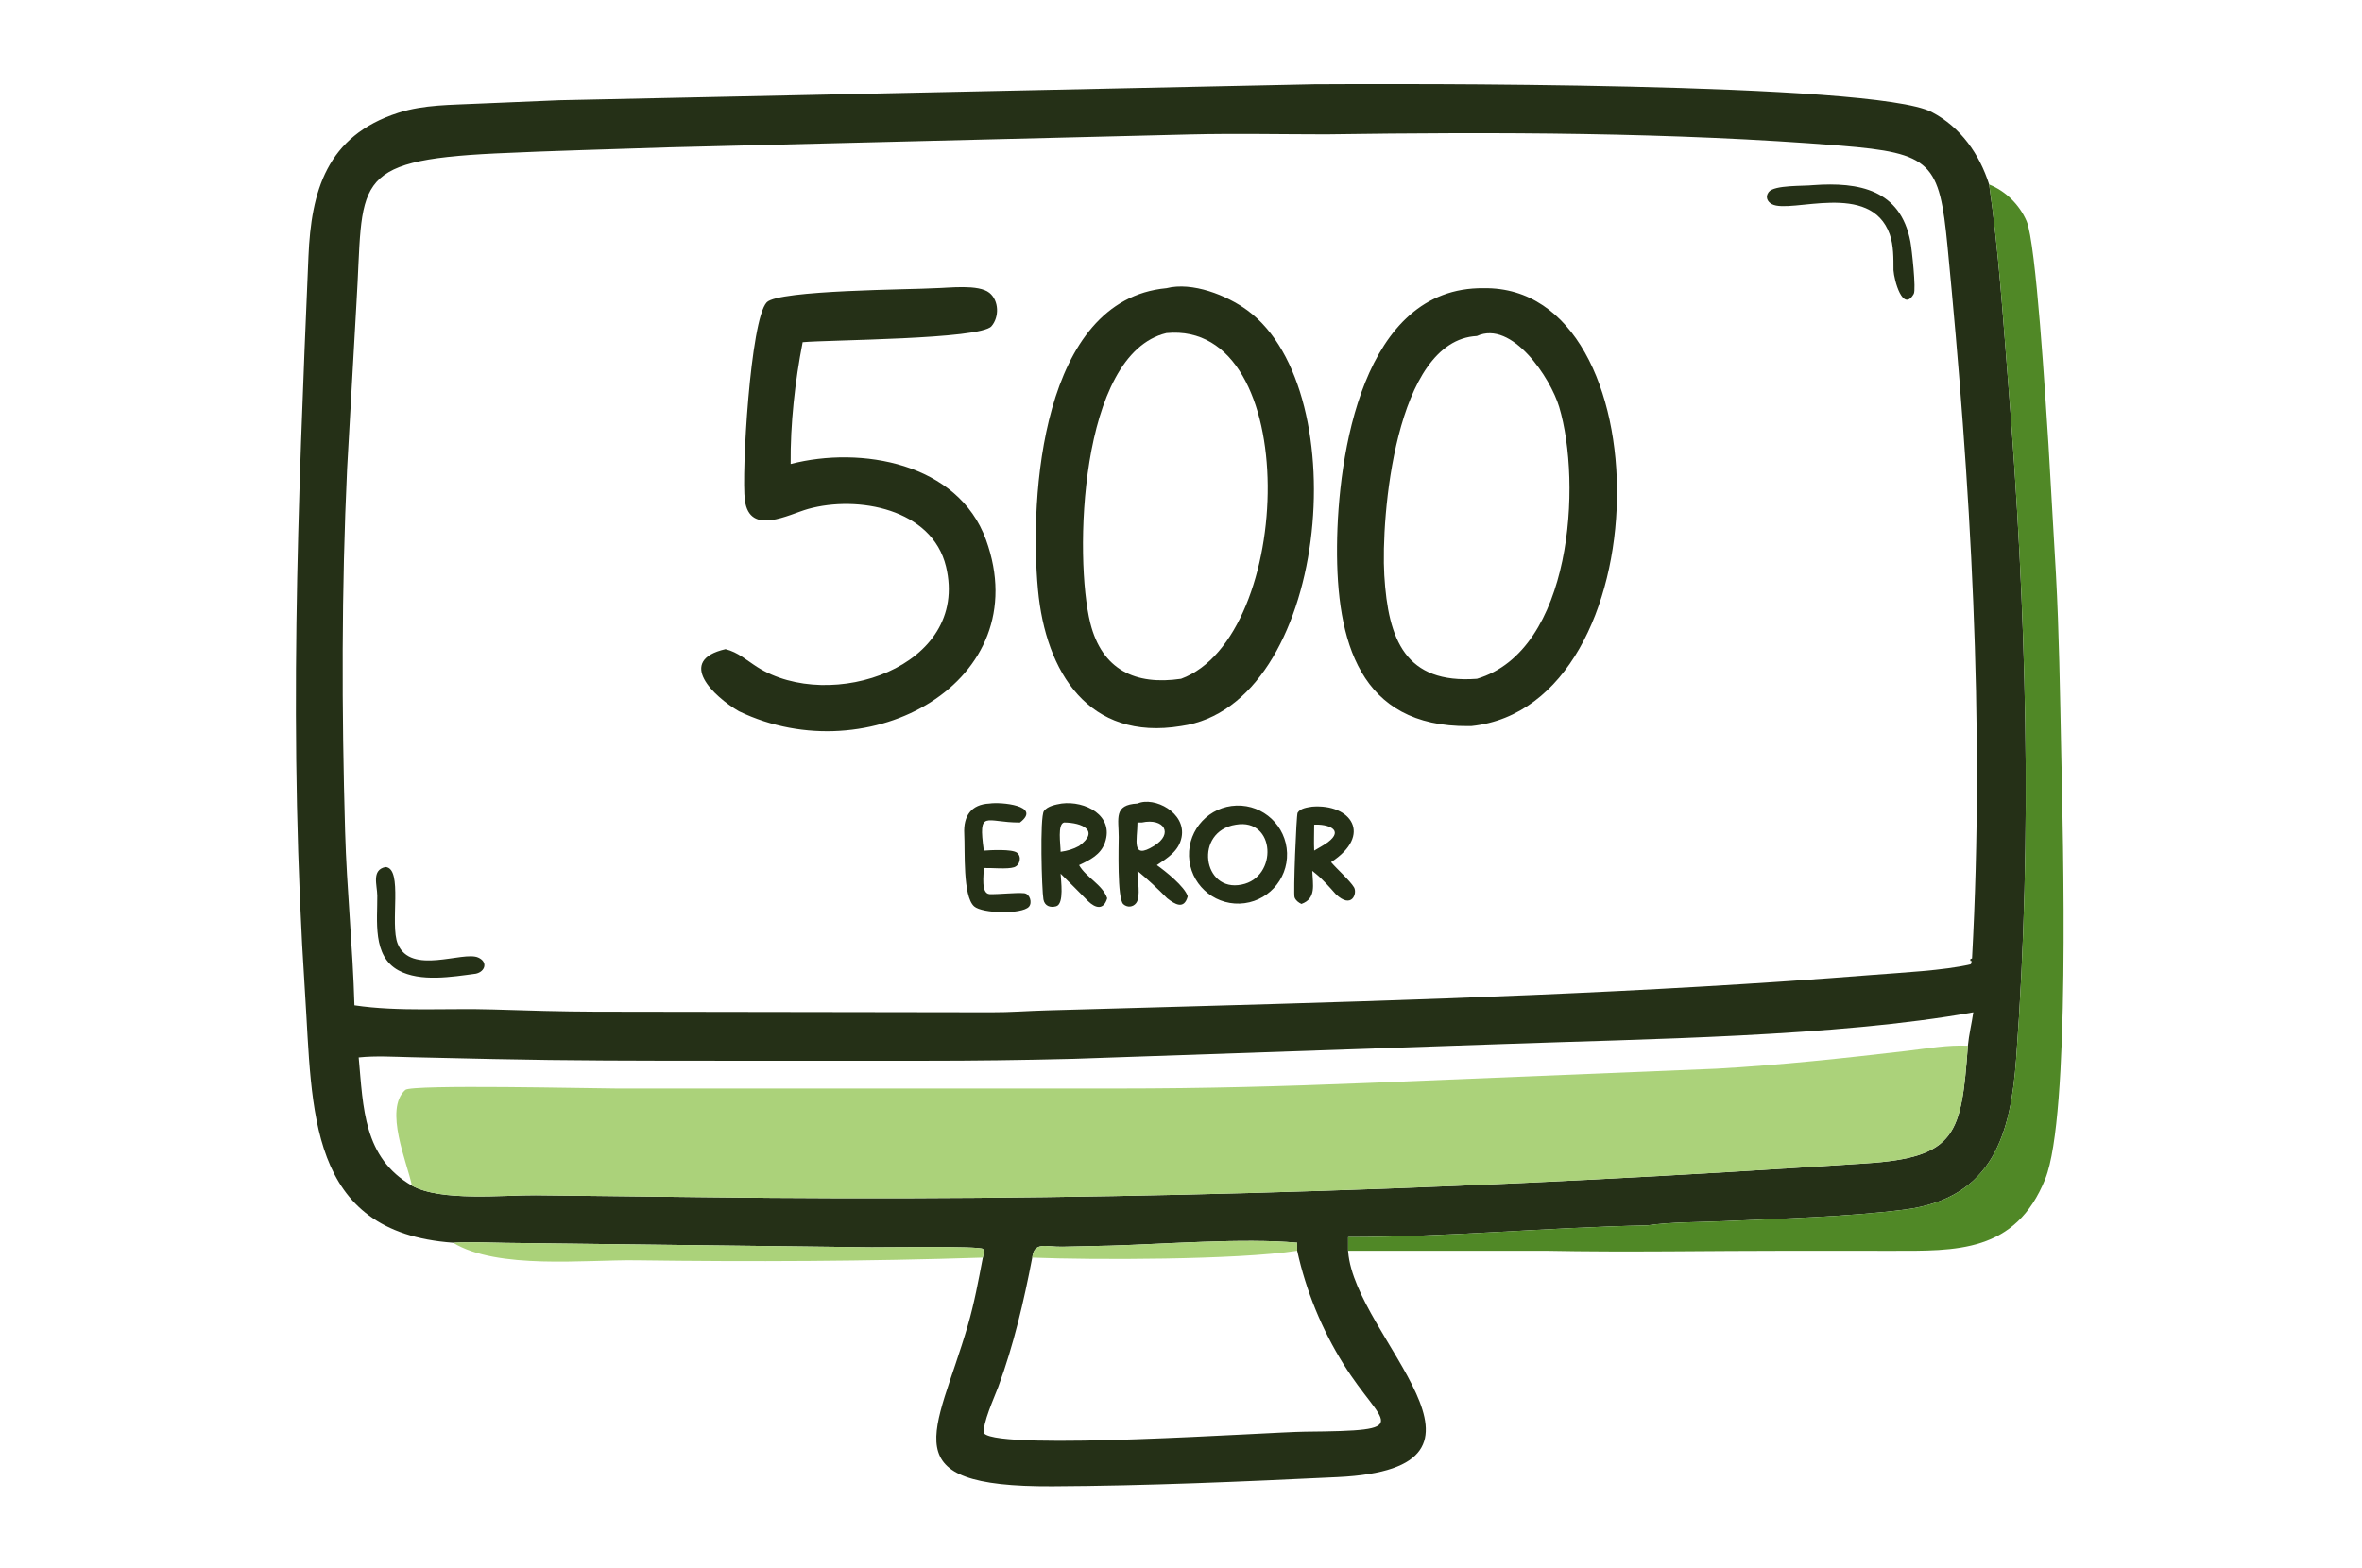
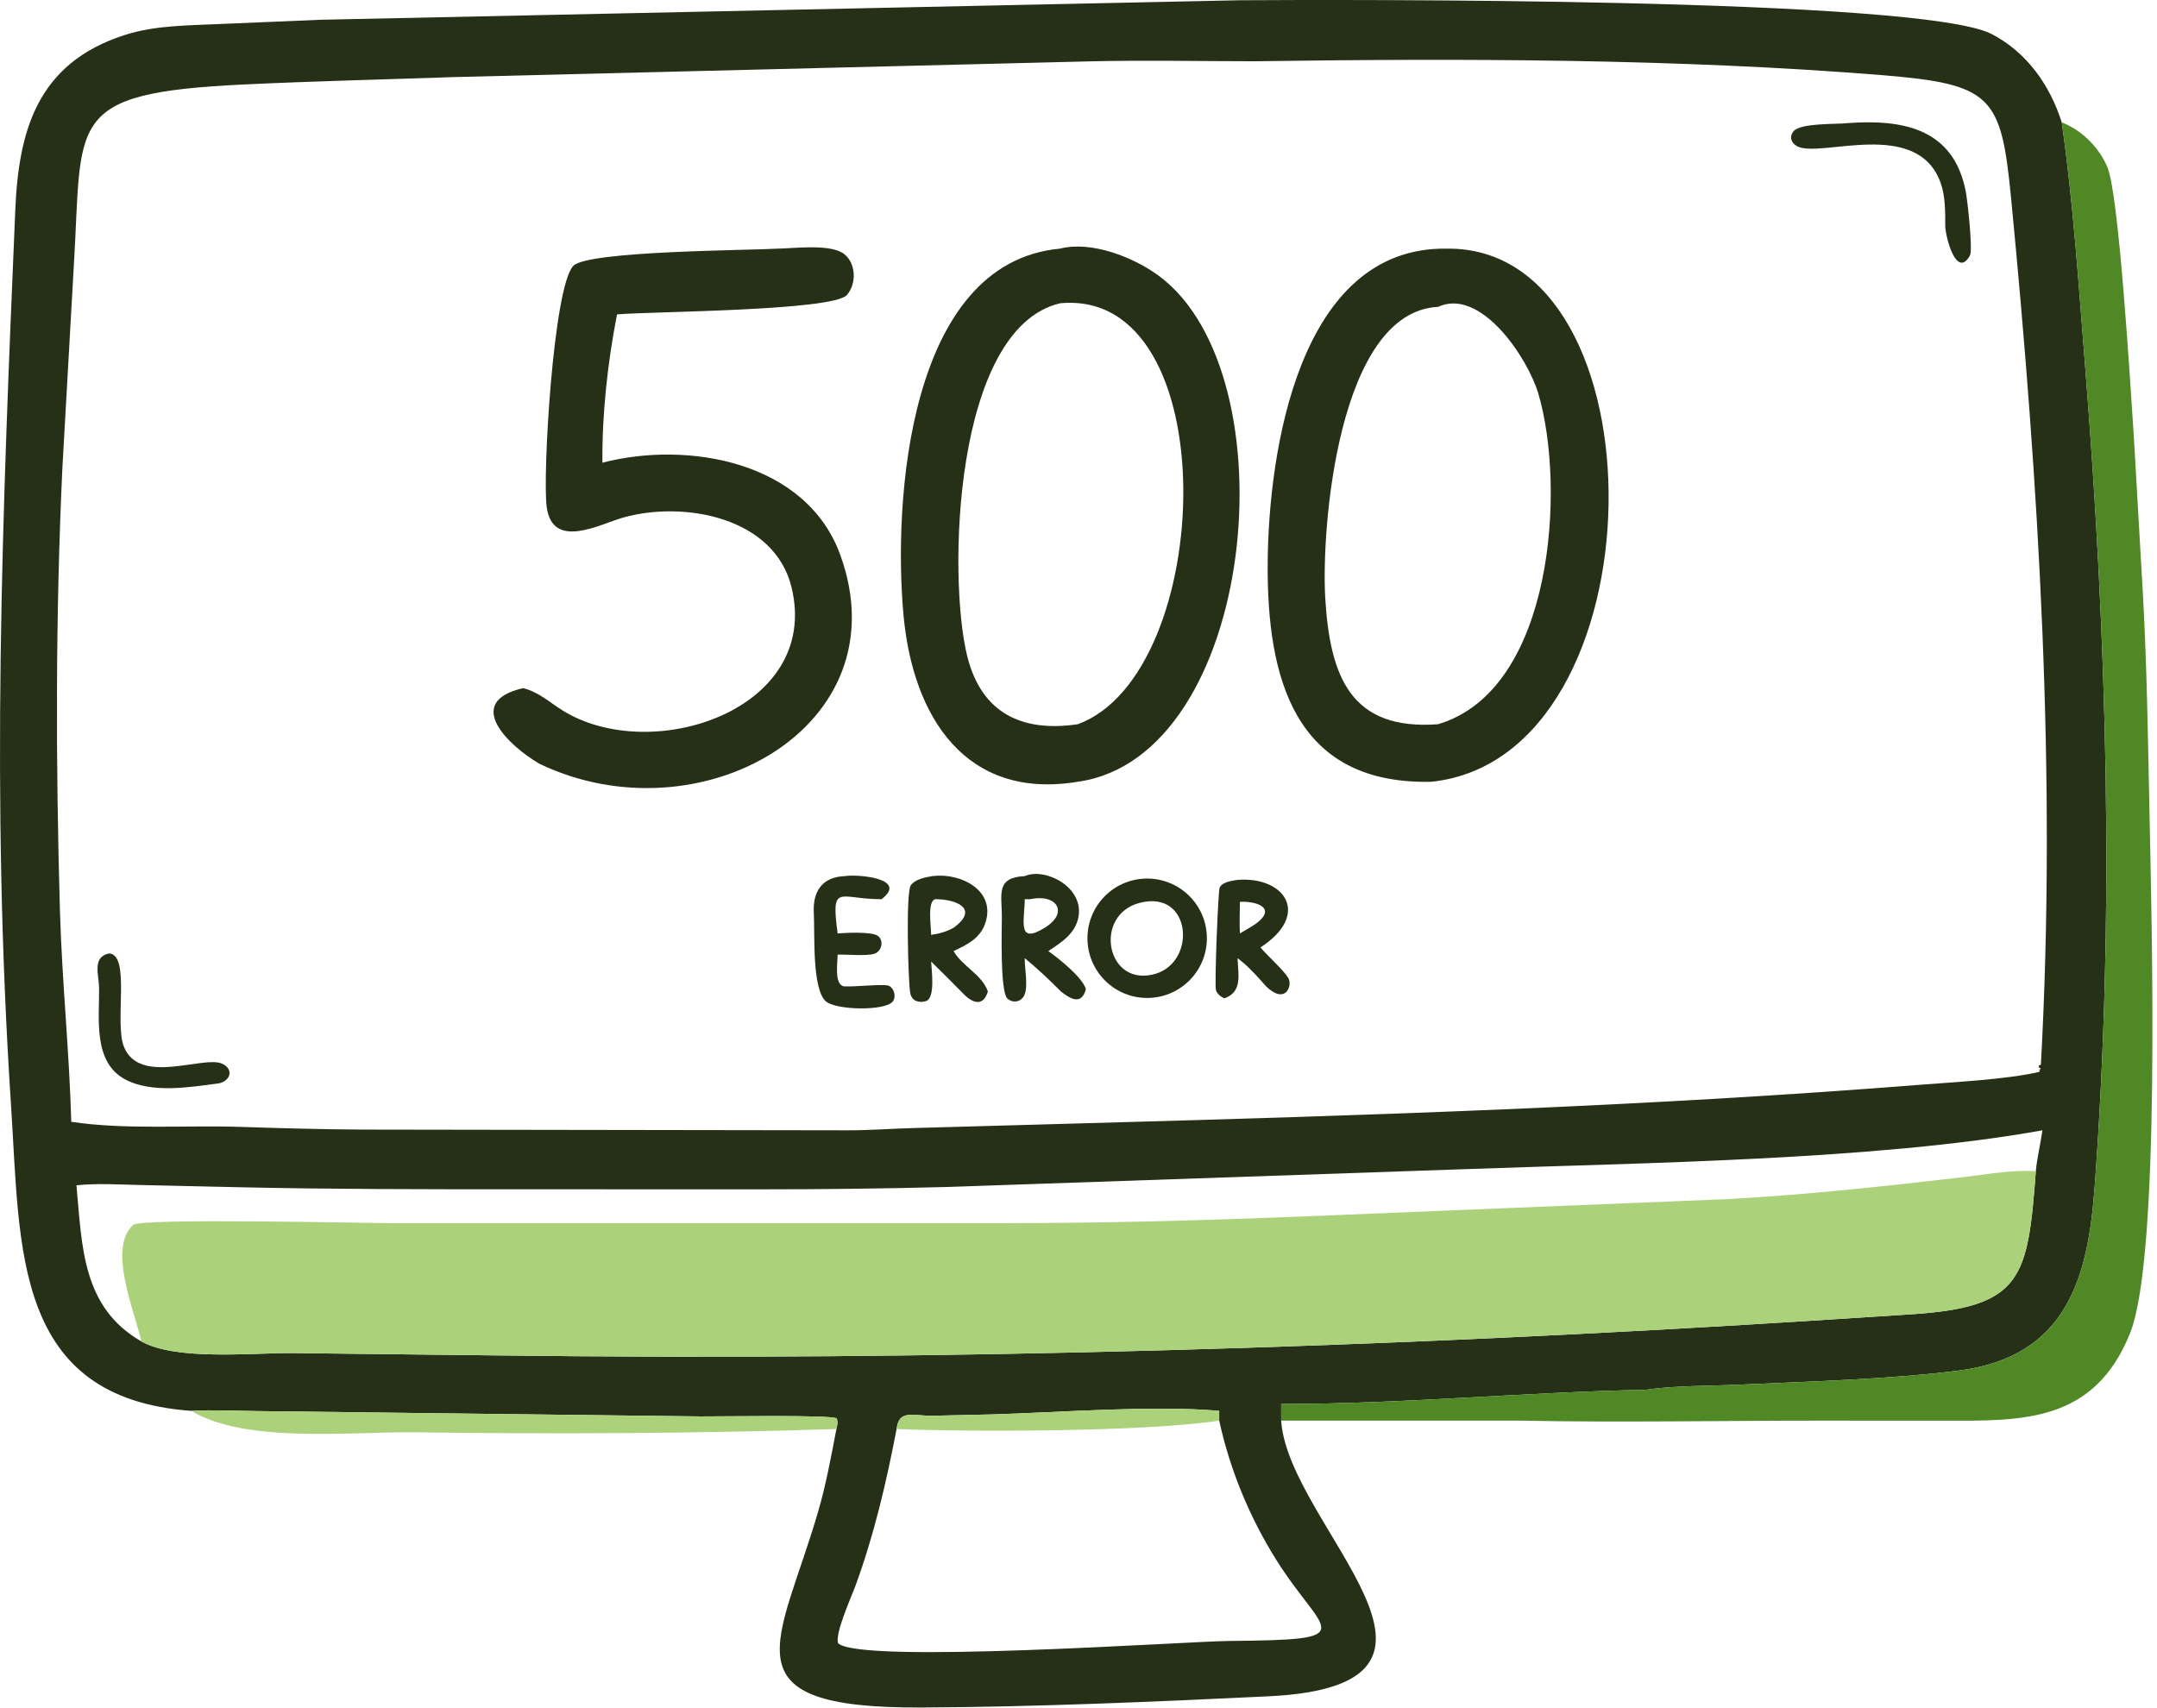
- <svg xmlns="http://www.w3.org/2000/svg" width="500" height="332" fill="none" viewBox="0 0 500 332">
-   <path fill="#253017" d="M95.899 263.12c-30.999-2.215-29.714-28.218-31.333-52.917-3.545-54.068-1.544-102.302.727-155.899.583-13.756 3.793-25.534 19.018-30.425 5.452-1.75 11.254-1.646 16.919-1.931l17.165-.723 159.763-3.392c16.426-.098 118.494-.518 130.76 5.887 6.114 3.193 10.102 8.882 12.157 15.346 2.016 14.03 2.943 28.386 4.072 42.518 3.787 47.415 5.165 95.154 1.647 142.626-1.151 15.514-4.687 29.441-23.551 31.895-11.522 1.498-26.802 1.943-38.538 2.471-5.262.236-10.787.136-16 .882-21.118.409-42.198 2.47-63.332 2.47v2.896l.018.266c1.495 18.228 37.616 45.75-2.223 47.666-19.733.951-40.669 1.857-60.404 1.949-34.525.16-24.604-11.01-17.896-34.052 1.395-4.79 2.243-9.491 3.182-14.373.15-.757.304-1.11.05-1.851-1.153-.656-20.614-.311-23.607-.34l-77.371-.931c-3.726-.058-7.502-.237-11.223-.038m320.671-41.694c.233-2.426.813-4.697 1.15-7.089-28.975 5.214-69.825 5.649-99.387 6.722l-91.156 3.136a1213 1213 0 0 1-31.699.402l-43.573-.003c-15.832-.003-31.648-.008-47.478-.355l-17.391-.39c-3.683-.08-7.442-.331-11.11.051.985 10.669.982 21.207 11.269 27.136 6.08 3.408 19.32 1.983 26.21 2.037l35.292.404c77.391.989 154.535-1.267 231.776-6.215l14.408-.929c19.357-1.238 20.3-6.273 21.689-24.907m-141.972 43.398v-1.704c-11.417-1.024-28.016.294-39.671.624l-10.038.223c-3.596.066-5.954-1.18-6.379 2.313-1.767 9.24-3.943 18.544-7.197 27.379-.748 2.032-3.472 7.986-2.99 9.85 3.561 3.693 60.419-.304 67.943-.375 23.78-.222 16.347-1.098 8.155-14.258-4.608-7.402-7.955-15.539-9.823-24.052m6.17-236.38c-9.585-.006-19.232-.21-28.812.017l-110.468 2.734c-12.186.425-24.389.706-36.567 1.29-31.3 1.5-27.879 6.2-29.47 31.834l-1.977 34.955c-1.187 25.507-1.154 51.202-.423 76.724.352 12.297 1.631 24.574 1.976 36.863 9.364 1.404 19.829.574 29.339.88 7.239.234 14.383.442 21.621.471l83.852.125c3.954.023 7.877-.302 11.826-.401l30.282-.845c48.134-1.336 96.368-2.857 144.383-6.665 5.86-.465 15.329-.941 20.794-2.244l.165-.17-.157-.187.218-.094.035-.226-.281-.065-.023-.357.369-.154c2.749-50.224-.337-100.738-5.186-150.734-1.724-17.774-3.285-19.791-22.623-21.353-35.399-2.86-73.146-2.91-108.873-2.399" />
-   <path fill="#508826" d="M421.075 39.065c3.477 1.362 6.434 4.3 7.914 7.724 2.032 4.697 4.007 37.75 4.645 47.35l1.576 27.365c.681 12.466.855 24.94 1.114 37.416.399 19.197 1.948 77.426-3.368 90.687-6.304 15.724-18.943 15.237-32.591 15.228l-21.209-.013c-17.294-.009-34.652.347-51.938.001h-41.845v-2.896c21.134 0 42.214-2.061 63.332-2.47 5.213-.746 10.738-.646 16-.882 11.736-.528 27.016-.973 38.538-2.471 18.864-2.454 22.401-16.381 23.551-31.895 3.518-47.472 2.14-95.211-1.647-142.626-1.128-14.132-2.056-28.488-4.072-42.518" />
-   <path fill="#253017" d="M400.822 57.205c-.008-2.491.051-5.214-.793-7.59-4.06-11.428-20.946-4.275-24.928-6.38-1.039-.547-1.443-1.604-.689-2.58 1.183-1.529 7.445-1.22 9.419-1.456 9.703-.706 18.48.954 20.571 11.962.293 1.541 1.245 10.135.712 11.07-2.3 4.034-4.161-2.885-4.292-5.026M250.011 153.728c-19.548 3.225-28.657-11.353-30.287-28.867-1.839-19.752.737-61.387 27.199-63.837 5.461-1.397 12.791 1.493 17.152 4.706 23.285 17.16 17.016 83.651-14.064 87.998m-3.088-83.202c-18.566 4.419-19.538 47.707-16.128 61.378 2.477 9.922 9.529 13.249 19.216 11.822 24.017-8.814 25.934-75.974-3.088-73.2" />
-   <path fill="#253017" d="m311.509 153.729-.658.011c-23.122.2-27.979-18.012-27.824-38.078.149-19.315 5.397-54.951 31.057-54.638 38.296-.569 37.773 88.414-2.575 92.705m1.126-82.578c-17.369.877-20.326 38.5-19.601 50.642.82 13.729 4.477 23.049 19.601 21.934 20.182-5.971 22.239-41.439 17.423-57.557-1.829-6.125-9.962-18.447-17.423-15.02M153.583 137.45c2.659.661 4.456 2.355 6.717 3.789 15.406 9.773 45.094.044 39.957-21.284-2.95-12.245-18.687-15.117-29.191-12.194-4.109 1.144-12.365 5.784-13.388-1.831-.74-5.516 1.162-38.291 4.63-41.914 2.515-2.627 30.785-2.685 35.606-2.993 2.942-.048 9.216-.89 11.53.981 2.048 1.656 2.109 5.153.427 7.08-2.445 2.8-34.486 2.862-39.962 3.376-1.629 8.341-2.62 17.287-2.541 25.784 14.882-3.85 35.447-.234 41.352 16.038 10.896 30.028-24.677 49.582-52.29 36.322-5.316-3.079-13.389-10.738-2.847-13.154M100.743 206.161c-5.056.671-11.75 1.814-16.381-.695-5.595-3.03-4.44-10.593-4.496-15.847-.023-2.222-1.272-5.433 1.741-6.043 3.786.268.865 12.052 2.59 16.272 2.748 6.721 13.768 1.462 17.02 2.89 2.112.928 1.5 2.984-.474 3.423" />
-   <path fill="#abd27a" d="M87.195 251.035c-.982-4.85-5.969-16.127-1.401-20.256 1.341-1.213 39.936-.303 44.611-.302l106.516.002c18.066-.003 34.476-.452 52.455-1.172l73.977-3.025c13.534-.761 27.017-2.22 40.476-3.789 4.268-.498 8.428-1.272 12.741-1.068-1.389 18.634-2.332 23.669-21.689 24.907l-14.408.929c-77.241 4.949-154.385 7.204-231.776 6.215l-35.292-.404c-6.89-.054-20.129 1.371-26.21-2.037M274.598 264.824c-12.858 1.967-43.231 1.969-56.088 1.457.426-3.494 2.783-2.248 6.379-2.314l10.038-.223c11.655-.329 28.254-1.648 39.671-.624zM95.899 263.118c3.721-.198 7.497-.019 11.223.038l77.371.932c2.993.029 22.454-.316 23.607.34.254.741.1 1.093-.05 1.851-24.407.79-49.044.9-73.462.569-10.598-.143-29.3 2.016-38.69-3.73" />
-   <path fill="#253017" d="M240.787 184.394c-.059 1.778.78 5.453-.288 6.826-.683.878-1.877.961-2.705.226-1.332-1.181-.979-12.28-.979-14.22-.001-3.926-1.109-6.847 3.972-7.093 3.557-1.561 10.345 1.921 9.337 7.136-.563 2.913-2.948 4.369-5.233 5.903 1.716 1.211 5.937 4.55 6.53 6.62-.766 2.861-2.691 1.697-4.351.397-1.986-2.013-4.098-3.999-6.283-5.795m.948-10.249h-.948c-.015 3.694-1.411 7.998 3.484 4.967 4.247-2.601 2.12-5.965-2.536-4.967M209.484 189.314c2.238.06 5.428-.36 7.306-.196 1.222.106 1.792 2.028 1.002 2.881-1.493 1.617-9.843 1.447-11.583-.095-2.434-2.156-1.896-11.745-2.091-15.366-.203-3.762 1.459-6.233 5.366-6.404 2.316-.363 11.129.408 6.422 4.012-7.334.042-8.868-2.998-7.645 5.957 1.378-.114 5.964-.348 7 .427 1.087.813.668 2.684-.591 3.094-1.41.46-4.757.107-6.409.164-.013 1.473-.647 5.404 1.223 5.526M224.517 184.987c.04 1.317.813 6.417-.947 6.899-1.266.348-2.444-.069-2.693-1.452-.347-1.915-.792-17.487.109-18.713.789-1.074 2.505-1.372 3.743-1.588 4.972-.636 11.184 2.531 9.171 8.275-.908 2.591-3.169 3.664-5.478 4.764 1.513 2.655 4.936 4.073 5.955 7.018-.748 2.555-2.481 2.133-4.051.605-1.933-1.938-3.846-3.901-5.809-5.808m.736-10.842c-1.444.322-.744 4.594-.736 6.208 1.436-.211 2.631-.536 3.905-1.24 4.476-3.253.611-4.948-3.169-4.968M262.408 191.317c-5.734.184-10.53-4.316-10.711-10.049s4.323-10.526 10.057-10.703c5.728-.177 10.516 4.321 10.697 10.049s-4.315 10.518-10.043 10.703m-.794-16.705c-8.931 1.391-7.024 14.417 1.236 12.678 7.716-1.523 7.192-14.13-1.236-12.678M275.492 191.393c-.636-.309-1.194-.715-1.454-1.399-.286-.755.374-17.452.648-17.907.592-.982 2.091-1.131 3.103-1.297 8.227-.629 12.82 6.001 3.981 11.752 1.249 1.477 4.003 3.903 4.857 5.338.736 1.238-.448 4.71-3.867 1.433-1.229-1.389-2.815-3.191-4.251-4.341l-.72-.579c.107 2.906.902 5.859-2.297 7m2.701-16.781c.004 1.822-.09 3.672 0 5.489.954-.569 1.955-1.108 2.864-1.748 3.645-2.737-.114-3.912-2.864-3.741" />
+ <svg xmlns="http://www.w3.org/2000/svg" width="375" height="297" fill="none">
+   <path fill="#253017" d="M178.152 166.604c-.06 1.778.779 5.453-.289 6.826-.682.878-1.877.961-2.705.226-1.332-1.182-.979-12.28-.979-14.22-.001-3.926-1.109-6.847 3.973-7.093 3.556-1.561 10.344 1.921 9.336 7.136-.563 2.913-2.947 4.369-5.233 5.903 1.716 1.211 5.937 4.55 6.53 6.62-.765 2.861-2.69 1.697-4.351.397-1.986-2.013-4.098-3.999-6.282-5.795m.947-10.249h-.947c-.015 3.694-1.411 7.998 3.483 4.967 4.247-2.602 2.121-5.965-2.536-4.967M146.848 171.524c2.239.06 5.428-.36 7.306-.196 1.222.106 1.792 2.027 1.003 2.881-1.494 1.617-9.844 1.447-11.584-.095-2.433-2.156-1.896-11.745-2.091-15.366-.202-3.763 1.459-6.233 5.366-6.404 2.316-.363 11.129.408 6.422 4.012-7.334.042-8.868-2.998-7.644 5.957 1.378-.114 5.963-.348 7 .427 1.086.813.668 2.684-.591 3.094-1.411.46-4.758.107-6.409.164-.014 1.473-.648 5.404 1.222 5.526M161.881 167.196c.04 1.317.813 6.418-.947 6.9-1.266.348-2.443-.069-2.693-1.452-.346-1.915-.792-17.487.109-18.713.79-1.074 2.506-1.372 3.743-1.588 4.973-.636 11.184 2.531 9.171 8.275-.908 2.591-3.169 3.664-5.478 4.764 1.514 2.655 4.936 4.073 5.956 7.018-.748 2.555-2.482 2.132-4.052.605-1.932-1.938-3.846-3.902-5.809-5.809m.737-10.841c-1.444.322-.744 4.594-.737 6.208 1.436-.211 2.631-.536 3.905-1.24 4.476-3.253.611-4.948-3.168-4.968M199.772 173.526c-5.733.185-10.53-4.315-10.711-10.048s4.323-10.526 10.057-10.703c5.728-.177 10.516 4.321 10.697 10.049s-4.315 10.518-10.043 10.702m-.793-16.704c-8.932 1.391-7.024 14.416 1.235 12.678 7.716-1.524 7.192-14.13-1.235-12.678M212.856 173.603c-.636-.309-1.194-.715-1.454-1.399-.286-.755.374-17.452.648-17.907.592-.982 2.091-1.131 3.103-1.297 8.227-.629 12.82 6.001 3.981 11.752 1.249 1.477 4.003 3.903 4.857 5.338.736 1.238-.448 4.71-3.867 1.433-1.229-1.389-2.815-3.192-4.251-4.341l-.72-.579c.107 2.906.902 5.859-2.297 7m2.701-16.781c.004 1.822-.09 3.672 0 5.489.954-.569 1.955-1.108 2.864-1.748 3.645-2.737-.114-3.912-2.864-3.741" />
+   <path fill="#253017" d="M33.263 245.33C2.265 243.115 3.55 217.111 1.93 192.413-1.615 138.345.386 90.111 2.657 36.514 3.24 22.758 6.45 10.98 21.675 6.09c5.452-1.75 11.254-1.646 16.92-1.931l17.165-.723L215.522.043c16.426-.099 118.494-.518 130.76 5.887 6.114 3.193 10.103 8.882 12.157 15.345 2.016 14.031 2.944 28.387 4.073 42.519 3.786 47.415 5.165 95.154 1.646 142.626-1.15 15.514-4.686 29.441-23.551 31.895-11.522 1.498-26.801 1.943-38.538 2.471-5.261.236-10.787.136-16 .882-21.118.409-42.198 2.47-63.332 2.47v2.895l.019.267c1.494 18.228 37.615 45.75-2.224 47.666-19.732.951-40.669 1.857-60.404 1.948-34.525.161-24.604-11.009-17.896-34.051 1.395-4.79 2.243-9.491 3.182-14.373.15-.757.305-1.11.051-1.851-1.154-.656-20.614-.311-23.608-.34l-77.37-.931c-3.726-.058-7.503-.237-11.224-.038m320.671-41.694c.233-2.426.813-4.697 1.15-7.089-28.975 5.214-69.824 5.649-99.387 6.722l-91.156 3.136a1213 1213 0 0 1-31.698.402l-43.574-.003c-15.832-.003-31.648-.008-47.478-.355l-17.391-.39c-3.683-.08-7.442-.331-11.11.051.985 10.669.983 21.207 11.269 27.136 6.081 3.408 19.32 1.983 26.21 2.037l35.292.404c77.391.989 154.536-1.267 231.776-6.215l14.408-.929c19.357-1.238 20.3-6.273 21.689-24.907m-141.972 43.397v-1.703c-11.417-1.024-28.016.294-39.671.623l-10.038.224c-3.596.066-5.953-1.18-6.379 2.313-1.767 9.24-3.942 18.544-7.196 27.379-.748 2.032-3.473 7.986-2.991 9.85 3.561 3.693 60.419-.304 67.943-.375 23.78-.222 16.347-1.098 8.155-14.258-4.607-7.402-7.955-15.539-9.823-24.053m6.171-236.38c-9.585-.005-19.233-.209-28.813.018L78.853 13.405c-12.187.425-24.39.706-36.568 1.29-31.3 1.5-27.879 6.2-29.47 31.834l-1.976 34.955c-1.188 25.507-1.154 51.202-.424 76.724.353 12.297 1.631 24.574 1.977 36.863 9.364 1.404 19.828.574 29.338.88 7.24.234 14.383.442 21.622.471l83.851.125c3.954.022 7.877-.302 11.826-.401l30.282-.845c48.134-1.336 96.369-2.857 144.383-6.665 5.861-.465 15.329-.941 20.794-2.244l.165-.17-.157-.187.218-.094.035-.226-.28-.065-.024-.357.369-.154c2.749-50.224-.337-100.738-5.186-150.734-1.724-17.774-3.284-19.791-22.623-21.353-35.399-2.86-73.146-2.91-108.872-2.399" />
+   <path fill="#508826" d="M358.439 21.275c3.477 1.362 6.434 4.3 7.915 7.724 2.032 4.697 4.006 37.75 4.644 47.35l1.576 27.365c.681 12.466.856 24.94 1.114 37.416.399 19.197 1.949 77.426-3.368 90.687-6.303 15.724-18.943 15.237-32.591 15.228l-21.208-.013c-17.294-.009-34.653.347-51.939.001h-41.845v-2.896c21.134 0 42.214-2.061 63.332-2.47 5.213-.746 10.739-.646 16-.882 11.737-.528 27.016-.972 38.538-2.471 18.865-2.454 22.401-16.381 23.551-31.895 3.519-47.472 2.14-95.211-1.646-142.626-1.129-14.132-2.057-28.488-4.073-42.518" />
+   <path fill="#253017" d="M338.186 39.415c-.008-2.491.051-5.214-.793-7.59-4.06-11.428-20.945-4.276-24.928-6.38-1.039-.547-1.443-1.604-.688-2.58 1.182-1.529 7.444-1.221 9.418-1.456 9.703-.706 18.48.954 20.572 11.962.292 1.541 1.244 10.135.712 11.07-2.3 4.034-4.162-2.885-4.293-5.026M187.375 135.938c-19.548 3.225-28.657-11.353-30.287-28.867-1.839-19.751.737-61.386 27.199-63.837 5.461-1.397 12.791 1.493 17.152 4.706 23.285 17.16 17.016 83.651-14.064 87.998m-3.088-83.202c-18.566 4.419-19.538 47.707-16.128 61.378 2.477 9.922 9.529 13.249 19.216 11.822 24.017-8.814 25.934-75.974-3.088-73.2" />
+   <path fill="#253017" d="m248.874 135.939-.659.011c-23.121.2-27.979-18.012-27.824-38.078.149-19.314 5.397-54.951 31.057-54.637 38.296-.57 37.774 88.413-2.574 92.704m1.125-82.578c-17.368.877-20.326 38.5-19.601 50.642.821 13.729 4.478 23.049 19.601 21.934 20.183-5.971 22.24-41.44 17.424-57.557-1.83-6.125-9.962-18.447-17.424-15.02M90.948 119.66c2.658.661 4.456 2.355 6.716 3.789 15.406 9.773 45.094.044 39.957-21.284-2.95-12.245-18.687-15.118-29.191-12.194-4.109 1.144-12.365 5.783-13.387-1.831-.74-5.516 1.161-38.291 4.63-41.914 2.515-2.627 30.785-2.685 35.605-2.993 2.943-.048 9.216-.89 11.531.98 2.047 1.657 2.108 5.154.426 7.08-2.444 2.8-34.486 2.863-39.962 3.377-1.629 8.341-2.62 17.287-2.541 25.784 14.883-3.85 35.447-.234 41.352 16.038 10.896 30.028-24.677 49.582-52.29 36.322-5.316-3.079-13.389-10.738-2.846-13.154M38.107 188.371c-5.056.671-11.75 1.814-16.381-.695-5.595-3.031-4.44-10.593-4.496-15.847-.023-2.222-1.272-5.433 1.741-6.043 3.787.268.866 12.052 2.591 16.272 2.747 6.721 13.768 1.462 17.02 2.89 2.111.928 1.5 2.984-.475 3.423" />
+   <path fill="#abd27a" d="M24.559 233.245c-.982-4.85-5.969-16.128-1.401-20.256 1.341-1.213 39.936-.303 44.612-.302l106.515.002c18.067-.003 34.476-.452 52.455-1.172l73.977-3.025c13.534-.761 27.017-2.22 40.476-3.789 4.268-.498 8.428-1.272 12.742-1.068-1.39 18.634-2.332 23.669-21.69 24.907l-14.408.929c-77.24 4.949-154.385 7.204-231.775 6.215l-35.292-.404c-6.891-.054-20.13 1.371-26.211-2.037M211.962 247.034c-12.858 1.967-43.231 1.969-56.088 1.456.426-3.493 2.783-2.247 6.379-2.313l10.038-.223c11.655-.33 28.254-1.648 39.671-.624zM33.263 245.328c3.721-.198 7.498-.019 11.223.038l77.371.932c2.993.029 22.454-.317 23.608.34.254.741.099 1.093-.051 1.851-24.406.79-49.044.899-73.462.569-10.598-.143-29.3 2.016-38.689-3.73" />
</svg>
